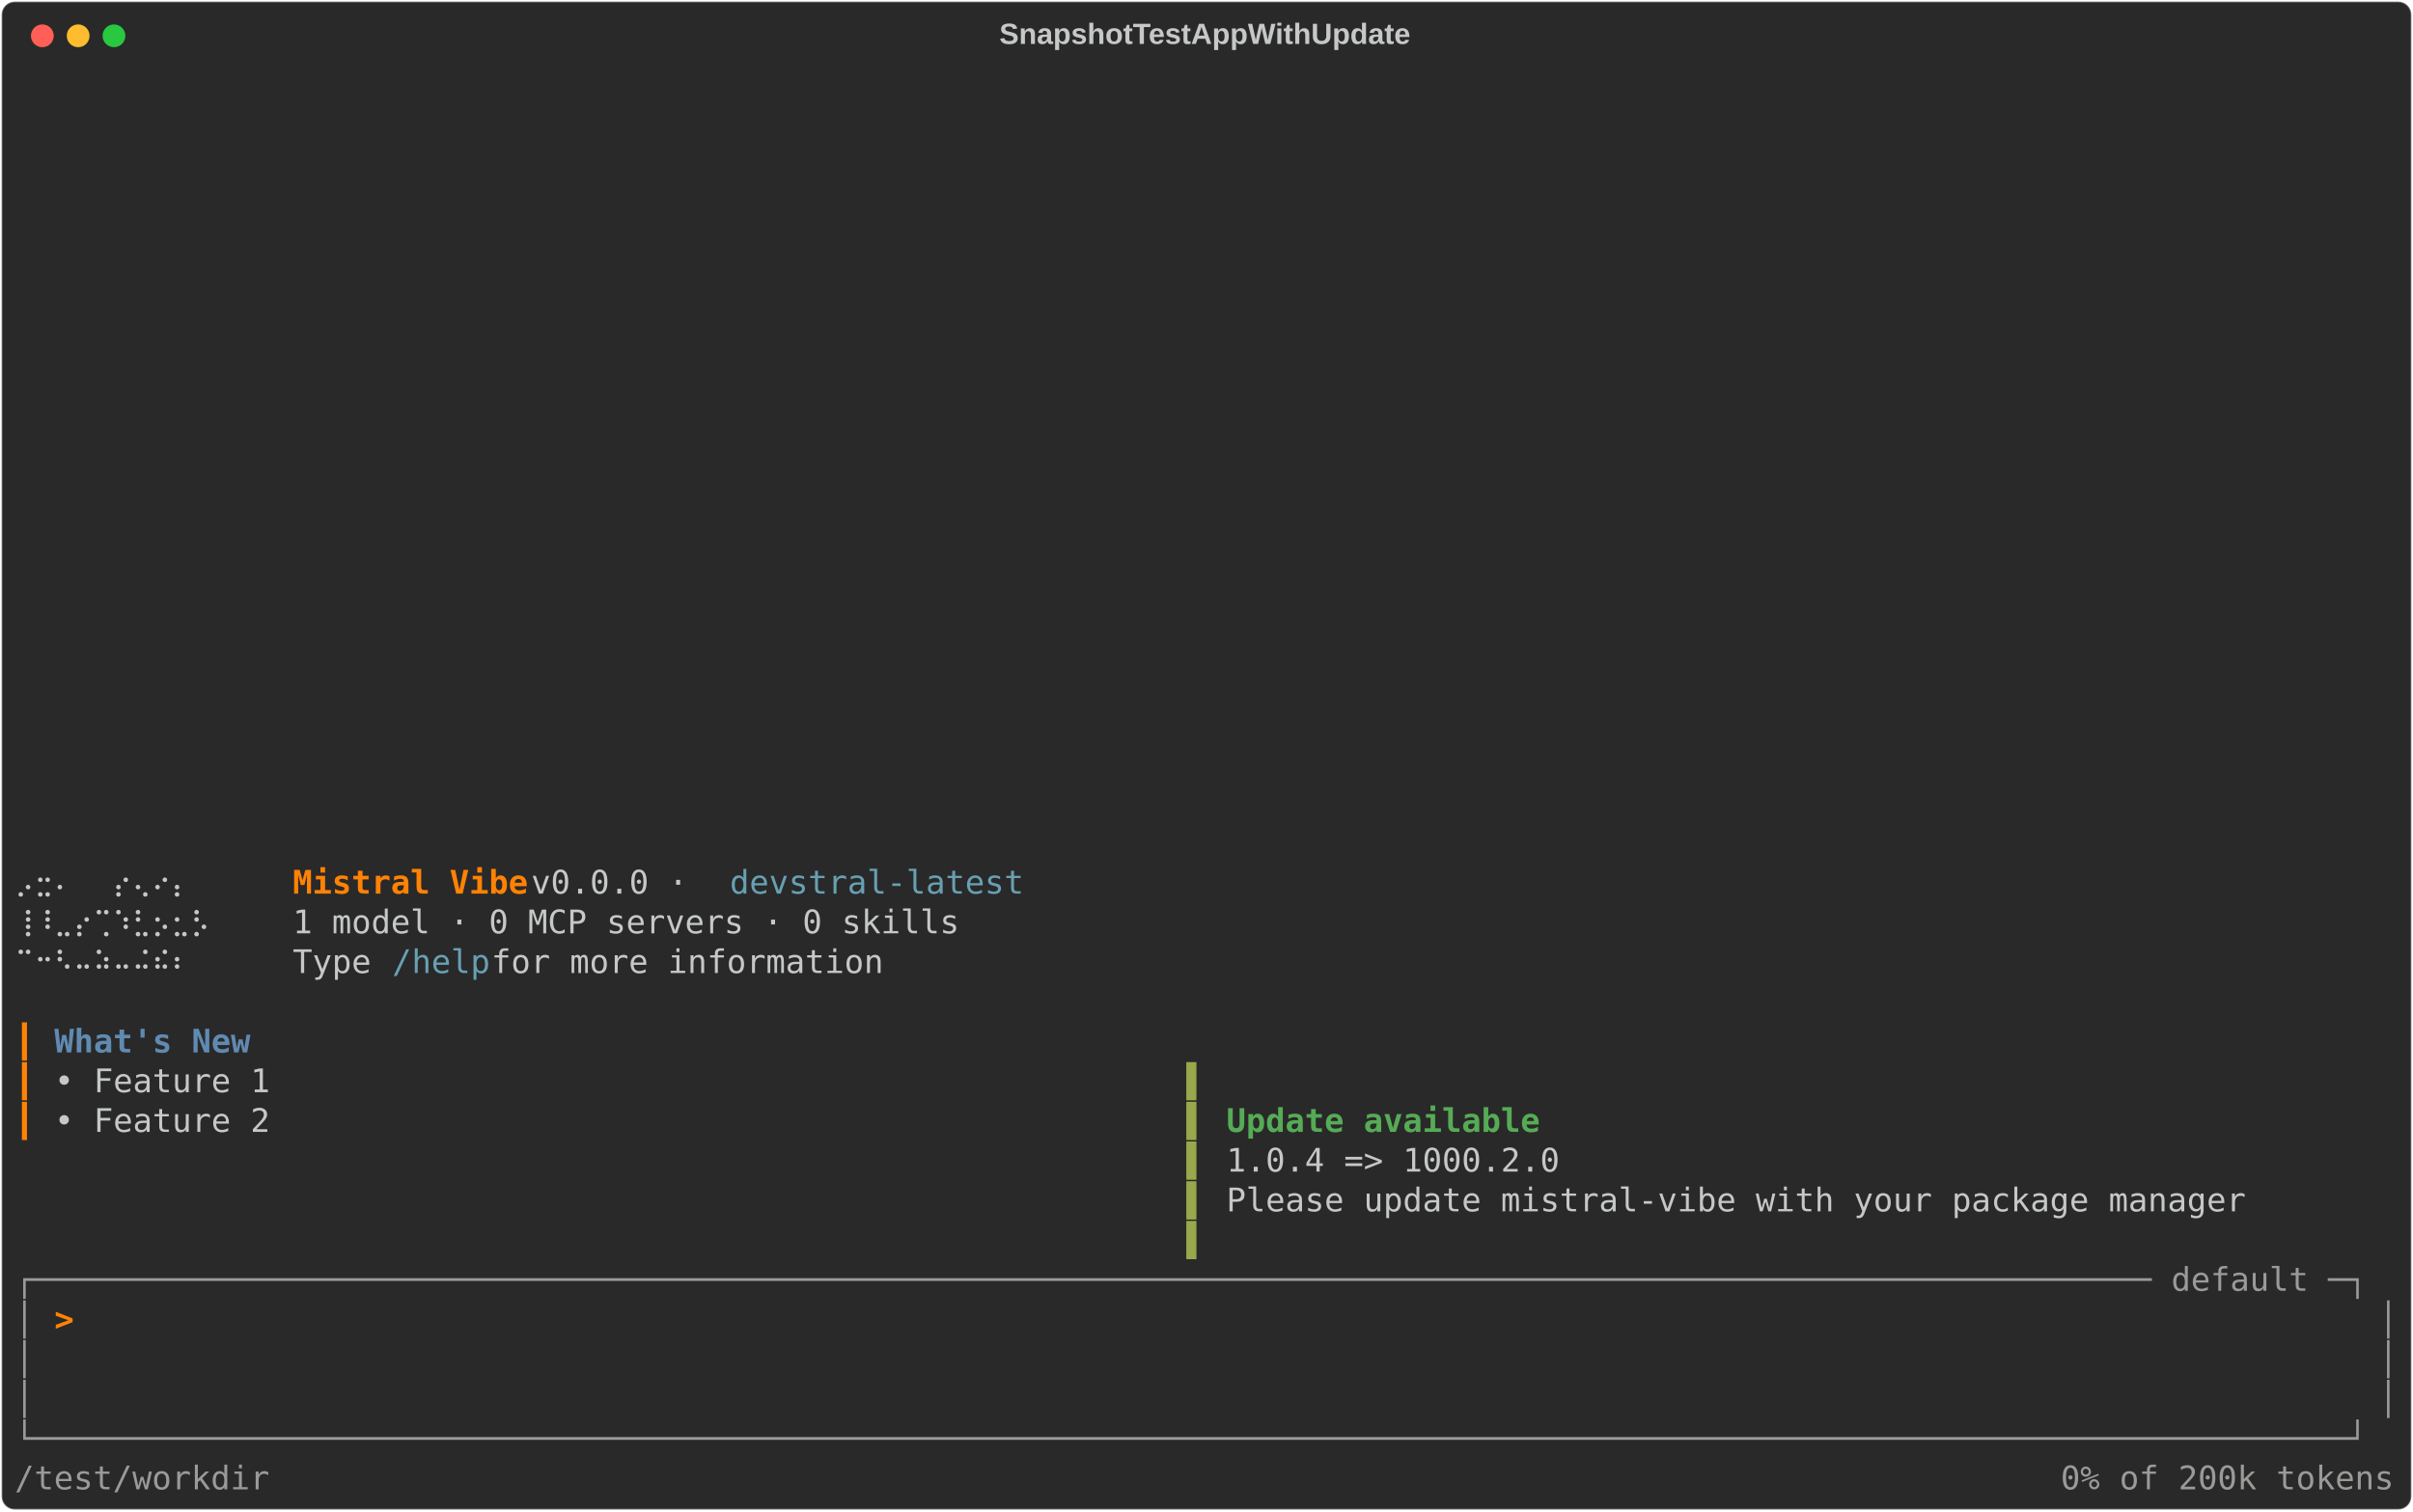
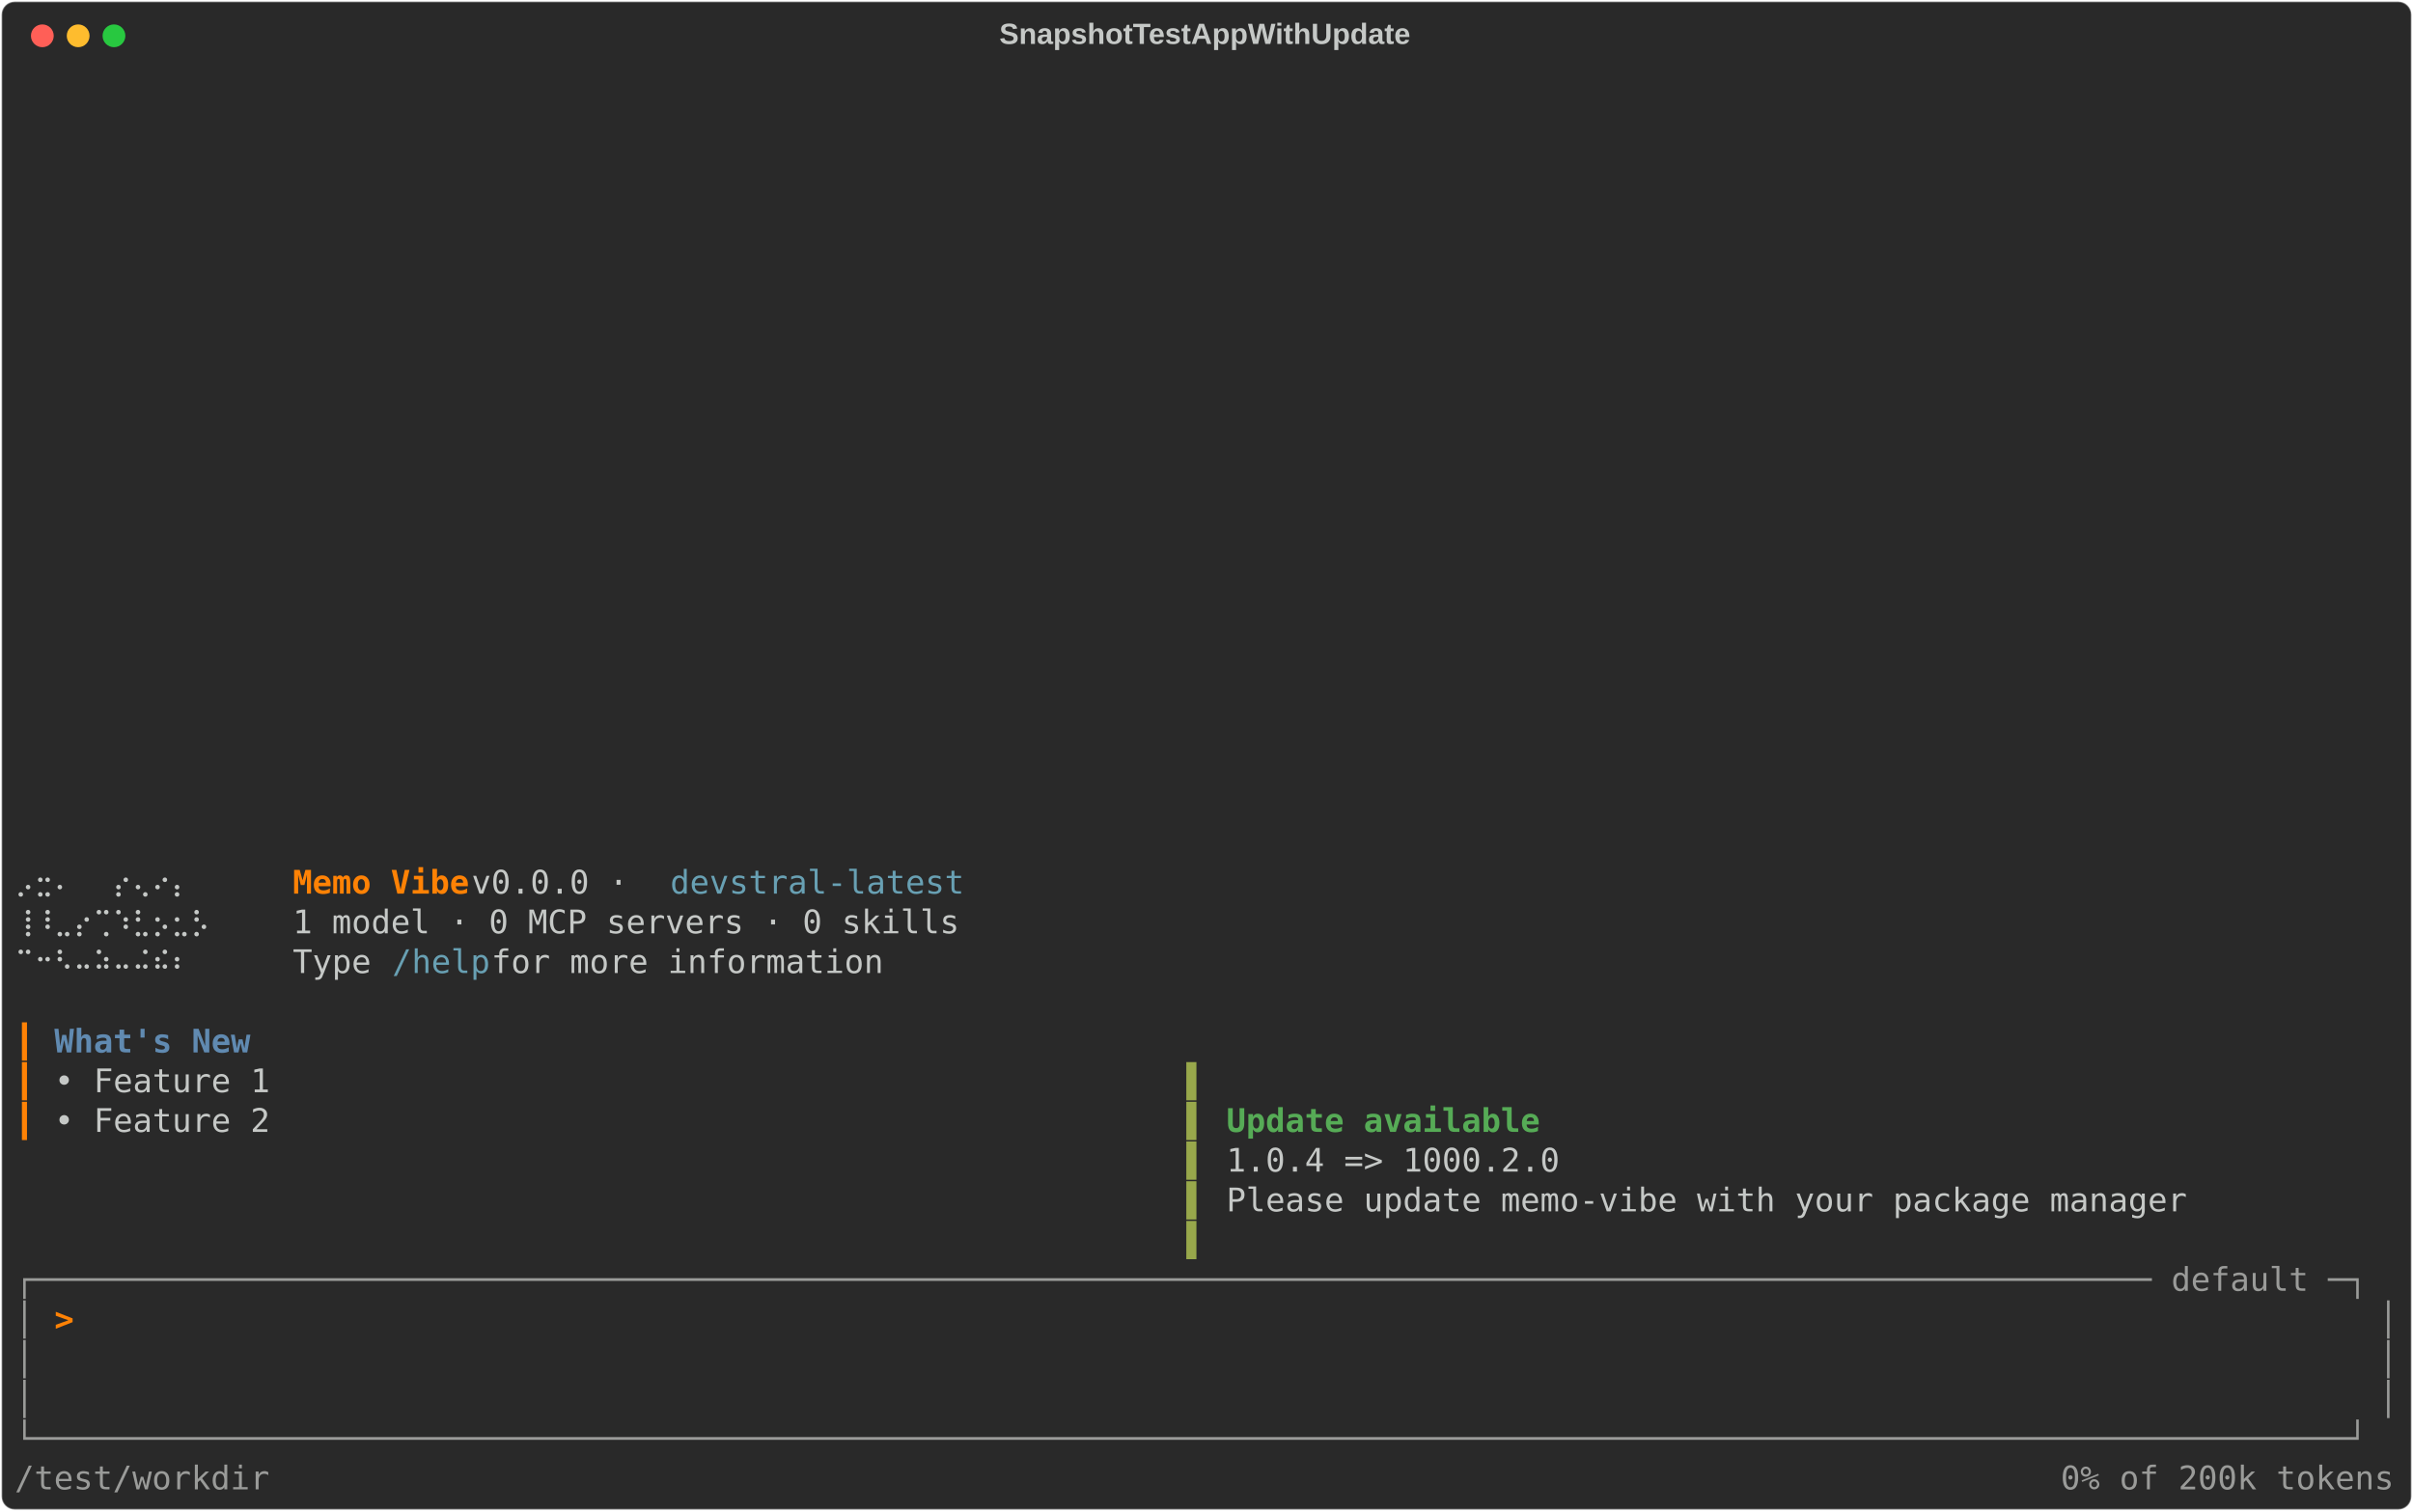
<svg xmlns="http://www.w3.org/2000/svg" class="rich-terminal" viewBox="0 0 1482 928.4">
  <style>

    @font-face {
        font-family: "Fira Code";
        src: local("FiraCode-Regular"),
                url("https://cdnjs.cloudflare.com/ajax/libs/firacode/6.2.0/woff2/FiraCode-Regular.woff2") format("woff2"),
                url("https://cdnjs.cloudflare.com/ajax/libs/firacode/6.2.0/woff/FiraCode-Regular.woff") format("woff");
        font-style: normal;
        font-weight: 400;
    }
    @font-face {
        font-family: "Fira Code";
        src: local("FiraCode-Bold"),
                url("https://cdnjs.cloudflare.com/ajax/libs/firacode/6.2.0/woff2/FiraCode-Bold.woff2") format("woff2"),
                url("https://cdnjs.cloudflare.com/ajax/libs/firacode/6.2.0/woff/FiraCode-Bold.woff") format("woff");
        font-style: bold;
        font-weight: 700;
    }

    .terminal-matrix {
        font-family: Fira Code, monospace;
        font-size: 20px;
        line-height: 24.4px;
        font-variant-east-asian: full-width;
    }

    .terminal-title {
        font-size: 18px;
        font-weight: bold;
        font-family: arial;
    }

    .terminal-r1 { fill: #c5c8c6 }
.terminal-r2 { fill: #ff8205;font-weight: bold }
.terminal-r3 { fill: #68a0b3 }
.terminal-r4 { fill: #ff8205 }
.terminal-r5 { fill: #608ab1;font-weight: bold }
.terminal-r6 { fill: #98a84b }
.terminal-r7 { fill: #56ab56;font-weight: bold }
.terminal-r8 { fill: #9a9b99 }
    </style>
  <defs>
    <clipPath id="terminal-clip-terminal">
      <rect x="0" y="0" width="1463.0" height="877.4" />
    </clipPath>
    <clipPath id="terminal-line-0">
      <rect x="0" y="1.5" width="1464" height="24.65" />
    </clipPath>
    <clipPath id="terminal-line-1">
      <rect x="0" y="25.9" width="1464" height="24.65" />
    </clipPath>
    <clipPath id="terminal-line-2">
      <rect x="0" y="50.3" width="1464" height="24.65" />
    </clipPath>
    <clipPath id="terminal-line-3">
      <rect x="0" y="74.7" width="1464" height="24.65" />
    </clipPath>
    <clipPath id="terminal-line-4">
      <rect x="0" y="99.1" width="1464" height="24.65" />
    </clipPath>
    <clipPath id="terminal-line-5">
      <rect x="0" y="123.5" width="1464" height="24.65" />
    </clipPath>
    <clipPath id="terminal-line-6">
      <rect x="0" y="147.9" width="1464" height="24.65" />
    </clipPath>
    <clipPath id="terminal-line-7">
      <rect x="0" y="172.3" width="1464" height="24.65" />
    </clipPath>
    <clipPath id="terminal-line-8">
      <rect x="0" y="196.7" width="1464" height="24.65" />
    </clipPath>
    <clipPath id="terminal-line-9">
      <rect x="0" y="221.1" width="1464" height="24.65" />
    </clipPath>
    <clipPath id="terminal-line-10">
      <rect x="0" y="245.5" width="1464" height="24.65" />
    </clipPath>
    <clipPath id="terminal-line-11">
      <rect x="0" y="269.9" width="1464" height="24.65" />
    </clipPath>
    <clipPath id="terminal-line-12">
      <rect x="0" y="294.3" width="1464" height="24.65" />
    </clipPath>
    <clipPath id="terminal-line-13">
      <rect x="0" y="318.7" width="1464" height="24.65" />
    </clipPath>
    <clipPath id="terminal-line-14">
      <rect x="0" y="343.1" width="1464" height="24.65" />
    </clipPath>
    <clipPath id="terminal-line-15">
      <rect x="0" y="367.5" width="1464" height="24.65" />
    </clipPath>
    <clipPath id="terminal-line-16">
      <rect x="0" y="391.9" width="1464" height="24.65" />
    </clipPath>
    <clipPath id="terminal-line-17">
      <rect x="0" y="416.3" width="1464" height="24.65" />
    </clipPath>
    <clipPath id="terminal-line-18">
      <rect x="0" y="440.7" width="1464" height="24.65" />
    </clipPath>
    <clipPath id="terminal-line-19">
      <rect x="0" y="465.1" width="1464" height="24.65" />
    </clipPath>
    <clipPath id="terminal-line-20">
      <rect x="0" y="489.5" width="1464" height="24.65" />
    </clipPath>
    <clipPath id="terminal-line-21">
      <rect x="0" y="513.9" width="1464" height="24.65" />
    </clipPath>
    <clipPath id="terminal-line-22">
      <rect x="0" y="538.3" width="1464" height="24.65" />
    </clipPath>
    <clipPath id="terminal-line-23">
      <rect x="0" y="562.7" width="1464" height="24.65" />
    </clipPath>
    <clipPath id="terminal-line-24">
      <rect x="0" y="587.1" width="1464" height="24.65" />
    </clipPath>
    <clipPath id="terminal-line-25">
      <rect x="0" y="611.5" width="1464" height="24.65" />
    </clipPath>
    <clipPath id="terminal-line-26">
      <rect x="0" y="635.9" width="1464" height="24.65" />
    </clipPath>
    <clipPath id="terminal-line-27">
      <rect x="0" y="660.3" width="1464" height="24.65" />
    </clipPath>
    <clipPath id="terminal-line-28">
      <rect x="0" y="684.7" width="1464" height="24.65" />
    </clipPath>
    <clipPath id="terminal-line-29">
      <rect x="0" y="709.1" width="1464" height="24.65" />
    </clipPath>
    <clipPath id="terminal-line-30">
      <rect x="0" y="733.5" width="1464" height="24.65" />
    </clipPath>
    <clipPath id="terminal-line-31">
      <rect x="0" y="757.9" width="1464" height="24.65" />
    </clipPath>
    <clipPath id="terminal-line-32">
      <rect x="0" y="782.3" width="1464" height="24.65" />
    </clipPath>
    <clipPath id="terminal-line-33">
      <rect x="0" y="806.7" width="1464" height="24.65" />
    </clipPath>
    <clipPath id="terminal-line-34">
      <rect x="0" y="831.1" width="1464" height="24.65" />
    </clipPath>
  </defs>
  <rect fill="#292929" stroke="rgba(255,255,255,0.35)" stroke-width="1" x="1" y="1" width="1480" height="926.4" rx="8" />
  <text class="terminal-title" fill="#c5c8c6" text-anchor="middle" x="740" y="27">SnapshotTestAppWithUpdate</text>
  <g transform="translate(26,22)">
    <circle cx="0" cy="0" r="7" fill="#ff5f57" />
    <circle cx="22" cy="0" r="7" fill="#febc2e" />
    <circle cx="44" cy="0" r="7" fill="#28c840" />
  </g>
  <g transform="translate(9, 41)" clip-path="url(#terminal-clip-terminal)">
    <g class="terminal-matrix">
      <text class="terminal-r1" x="1464" y="20" textLength="12.2" clip-path="url(#terminal-line-0)">
</text>
      <text class="terminal-r1" x="1464" y="44.4" textLength="12.2" clip-path="url(#terminal-line-1)">
</text>
      <text class="terminal-r1" x="1464" y="68.8" textLength="12.2" clip-path="url(#terminal-line-2)">
</text>
      <text class="terminal-r1" x="1464" y="93.2" textLength="12.2" clip-path="url(#terminal-line-3)">
</text>
      <text class="terminal-r1" x="1464" y="117.6" textLength="12.2" clip-path="url(#terminal-line-4)">
</text>
      <text class="terminal-r1" x="1464" y="142" textLength="12.2" clip-path="url(#terminal-line-5)">
</text>
      <text class="terminal-r1" x="1464" y="166.4" textLength="12.2" clip-path="url(#terminal-line-6)">
</text>
      <text class="terminal-r1" x="1464" y="190.8" textLength="12.2" clip-path="url(#terminal-line-7)">
</text>
      <text class="terminal-r1" x="1464" y="215.2" textLength="12.2" clip-path="url(#terminal-line-8)">
</text>
      <text class="terminal-r1" x="1464" y="239.6" textLength="12.2" clip-path="url(#terminal-line-9)">
</text>
      <text class="terminal-r1" x="1464" y="264" textLength="12.2" clip-path="url(#terminal-line-10)">
</text>
      <text class="terminal-r1" x="1464" y="288.4" textLength="12.2" clip-path="url(#terminal-line-11)">
</text>
      <text class="terminal-r1" x="1464" y="312.8" textLength="12.2" clip-path="url(#terminal-line-12)">
</text>
      <text class="terminal-r1" x="1464" y="337.2" textLength="12.2" clip-path="url(#terminal-line-13)">
</text>
      <text class="terminal-r1" x="1464" y="361.6" textLength="12.2" clip-path="url(#terminal-line-14)">
</text>
      <text class="terminal-r1" x="1464" y="386" textLength="12.2" clip-path="url(#terminal-line-15)">
</text>
      <text class="terminal-r1" x="1464" y="410.4" textLength="12.2" clip-path="url(#terminal-line-16)">
</text>
      <text class="terminal-r1" x="1464" y="434.8" textLength="12.2" clip-path="url(#terminal-line-17)">
</text>
      <text class="terminal-r1" x="1464" y="459.2" textLength="12.2" clip-path="url(#terminal-line-18)">
</text>
      <text class="terminal-r1" x="1464" y="483.6" textLength="12.2" clip-path="url(#terminal-line-19)">
</text>
      <text class="terminal-r1" x="0" y="508" textLength="134.2" clip-path="url(#terminal-line-20)">  ⡠⣒⠄  ⡔⢄⠔⡄</text>
-       <text class="terminal-r2" x="170.8" y="508" textLength="146.4" clip-path="url(#terminal-line-20)">Mistral Vibe</text>
-       <text class="terminal-r1" x="317.2" y="508" textLength="122" clip-path="url(#terminal-line-20)"> v0.0.0 · </text>
-       <text class="terminal-r3" x="439.2" y="508" textLength="183" clip-path="url(#terminal-line-20)">devstral-latest</text>
+       <text class="terminal-r2" x="170.8" y="508" textLength="109.8" clip-path="url(#terminal-line-20)">Memo Vibe</text>
+       <text class="terminal-r1" x="280.6" y="508" textLength="122" clip-path="url(#terminal-line-20)"> v0.0.0 · </text>
+       <text class="terminal-r3" x="402.6" y="508" textLength="183" clip-path="url(#terminal-line-20)">devstral-latest</text>
      <text class="terminal-r1" x="1464" y="508" textLength="12.2" clip-path="url(#terminal-line-20)">
</text>
      <text class="terminal-r1" x="0" y="532.4" textLength="134.2" clip-path="url(#terminal-line-21)"> ⢸⠸⣀⡔⢉⠱⣃⡢⣂⡣</text>
      <text class="terminal-r1" x="170.8" y="532.4" textLength="414.8" clip-path="url(#terminal-line-21)">1 model · 0 MCP servers · 0 skills</text>
      <text class="terminal-r1" x="1464" y="532.4" textLength="12.2" clip-path="url(#terminal-line-21)">
</text>
      <text class="terminal-r1" x="0" y="556.8" textLength="134.2" clip-path="url(#terminal-line-22)">  ⠉⠒⠣⠤⠵⠤⠬⠮⠆</text>
      <text class="terminal-r1" x="170.8" y="556.8" textLength="61" clip-path="url(#terminal-line-22)">Type </text>
      <text class="terminal-r3" x="231.8" y="556.8" textLength="61" clip-path="url(#terminal-line-22)">/help</text>
      <text class="terminal-r1" x="292.8" y="556.8" textLength="256.2" clip-path="url(#terminal-line-22)"> for more information</text>
      <text class="terminal-r1" x="1464" y="556.8" textLength="12.2" clip-path="url(#terminal-line-22)">
</text>
      <text class="terminal-r1" x="1464" y="581.2" textLength="12.2" clip-path="url(#terminal-line-23)">
</text>
      <text class="terminal-r4" x="0" y="605.6" textLength="12.2" clip-path="url(#terminal-line-24)">┃</text>
      <text class="terminal-r5" x="24.4" y="605.6" textLength="122" clip-path="url(#terminal-line-24)">What's New</text>
      <text class="terminal-r1" x="1464" y="605.6" textLength="12.2" clip-path="url(#terminal-line-24)">
</text>
      <text class="terminal-r4" x="0" y="630" textLength="12.2" clip-path="url(#terminal-line-25)">┃</text>
      <text class="terminal-r1" x="24.4" y="630" textLength="134.2" clip-path="url(#terminal-line-25)">• Feature 1</text>
      <text class="terminal-r6" x="719.8" y="630" textLength="12.2" clip-path="url(#terminal-line-25)">▌</text>
      <text class="terminal-r1" x="1464" y="630" textLength="12.2" clip-path="url(#terminal-line-25)">
</text>
      <text class="terminal-r4" x="0" y="654.4" textLength="12.2" clip-path="url(#terminal-line-26)">┃</text>
      <text class="terminal-r1" x="24.4" y="654.4" textLength="134.2" clip-path="url(#terminal-line-26)">• Feature 2</text>
      <text class="terminal-r6" x="719.8" y="654.4" textLength="12.2" clip-path="url(#terminal-line-26)">▌</text>
      <text class="terminal-r7" x="744.2" y="654.4" textLength="195.2" clip-path="url(#terminal-line-26)">Update available</text>
      <text class="terminal-r1" x="1464" y="654.4" textLength="12.2" clip-path="url(#terminal-line-26)">
</text>
      <text class="terminal-r6" x="719.8" y="678.8" textLength="12.2" clip-path="url(#terminal-line-27)">▌</text>
      <text class="terminal-r1" x="744.2" y="678.8" textLength="207.4" clip-path="url(#terminal-line-27)">1.0.4 =&gt; 1000.2.0</text>
      <text class="terminal-r1" x="1464" y="678.8" textLength="12.2" clip-path="url(#terminal-line-27)">
</text>
      <text class="terminal-r6" x="719.8" y="703.2" textLength="12.2" clip-path="url(#terminal-line-28)">▌</text>
-       <text class="terminal-r1" x="744.2" y="703.2" textLength="634.4" clip-path="url(#terminal-line-28)">Please update mistral-vibe with your package manager</text>
+       <text class="terminal-r1" x="744.2" y="703.2" textLength="597.8" clip-path="url(#terminal-line-28)">Please update memo-vibe with your package manager</text>
      <text class="terminal-r1" x="1464" y="703.2" textLength="12.2" clip-path="url(#terminal-line-28)">
</text>
      <text class="terminal-r6" x="719.8" y="727.6" textLength="12.2" clip-path="url(#terminal-line-29)">▌</text>
      <text class="terminal-r1" x="1464" y="727.6" textLength="12.2" clip-path="url(#terminal-line-29)">
</text>
      <text class="terminal-r8" x="0" y="752" textLength="1464" clip-path="url(#terminal-line-30)">┌──────────────────────────────────────────────────────────────────────────────────────────────────────────── default ─┐</text>
      <text class="terminal-r1" x="1464" y="752" textLength="12.2" clip-path="url(#terminal-line-30)">
</text>
      <text class="terminal-r8" x="0" y="776.4" textLength="12.2" clip-path="url(#terminal-line-31)">│</text>
      <text class="terminal-r2" x="24.4" y="776.4" textLength="12.2" clip-path="url(#terminal-line-31)">&gt;</text>
      <text class="terminal-r8" x="1451.8" y="776.4" textLength="12.2" clip-path="url(#terminal-line-31)">│</text>
      <text class="terminal-r1" x="1464" y="776.4" textLength="12.2" clip-path="url(#terminal-line-31)">
</text>
      <text class="terminal-r8" x="0" y="800.8" textLength="12.2" clip-path="url(#terminal-line-32)">│</text>
      <text class="terminal-r8" x="1451.8" y="800.8" textLength="12.2" clip-path="url(#terminal-line-32)">│</text>
      <text class="terminal-r1" x="1464" y="800.8" textLength="12.2" clip-path="url(#terminal-line-32)">
</text>
      <text class="terminal-r8" x="0" y="825.2" textLength="12.2" clip-path="url(#terminal-line-33)">│</text>
      <text class="terminal-r8" x="1451.8" y="825.2" textLength="12.2" clip-path="url(#terminal-line-33)">│</text>
      <text class="terminal-r1" x="1464" y="825.2" textLength="12.2" clip-path="url(#terminal-line-33)">
</text>
      <text class="terminal-r8" x="0" y="849.6" textLength="1464" clip-path="url(#terminal-line-34)">└──────────────────────────────────────────────────────────────────────────────────────────────────────────────────────┘</text>
      <text class="terminal-r1" x="1464" y="849.6" textLength="12.2" clip-path="url(#terminal-line-34)">
</text>
      <text class="terminal-r8" x="0" y="874" textLength="158.6" clip-path="url(#terminal-line-35)">/test/workdir</text>
      <text class="terminal-r8" x="1256.6" y="874" textLength="207.4" clip-path="url(#terminal-line-35)">0% of 200k tokens</text>
    </g>
  </g>
</svg>
